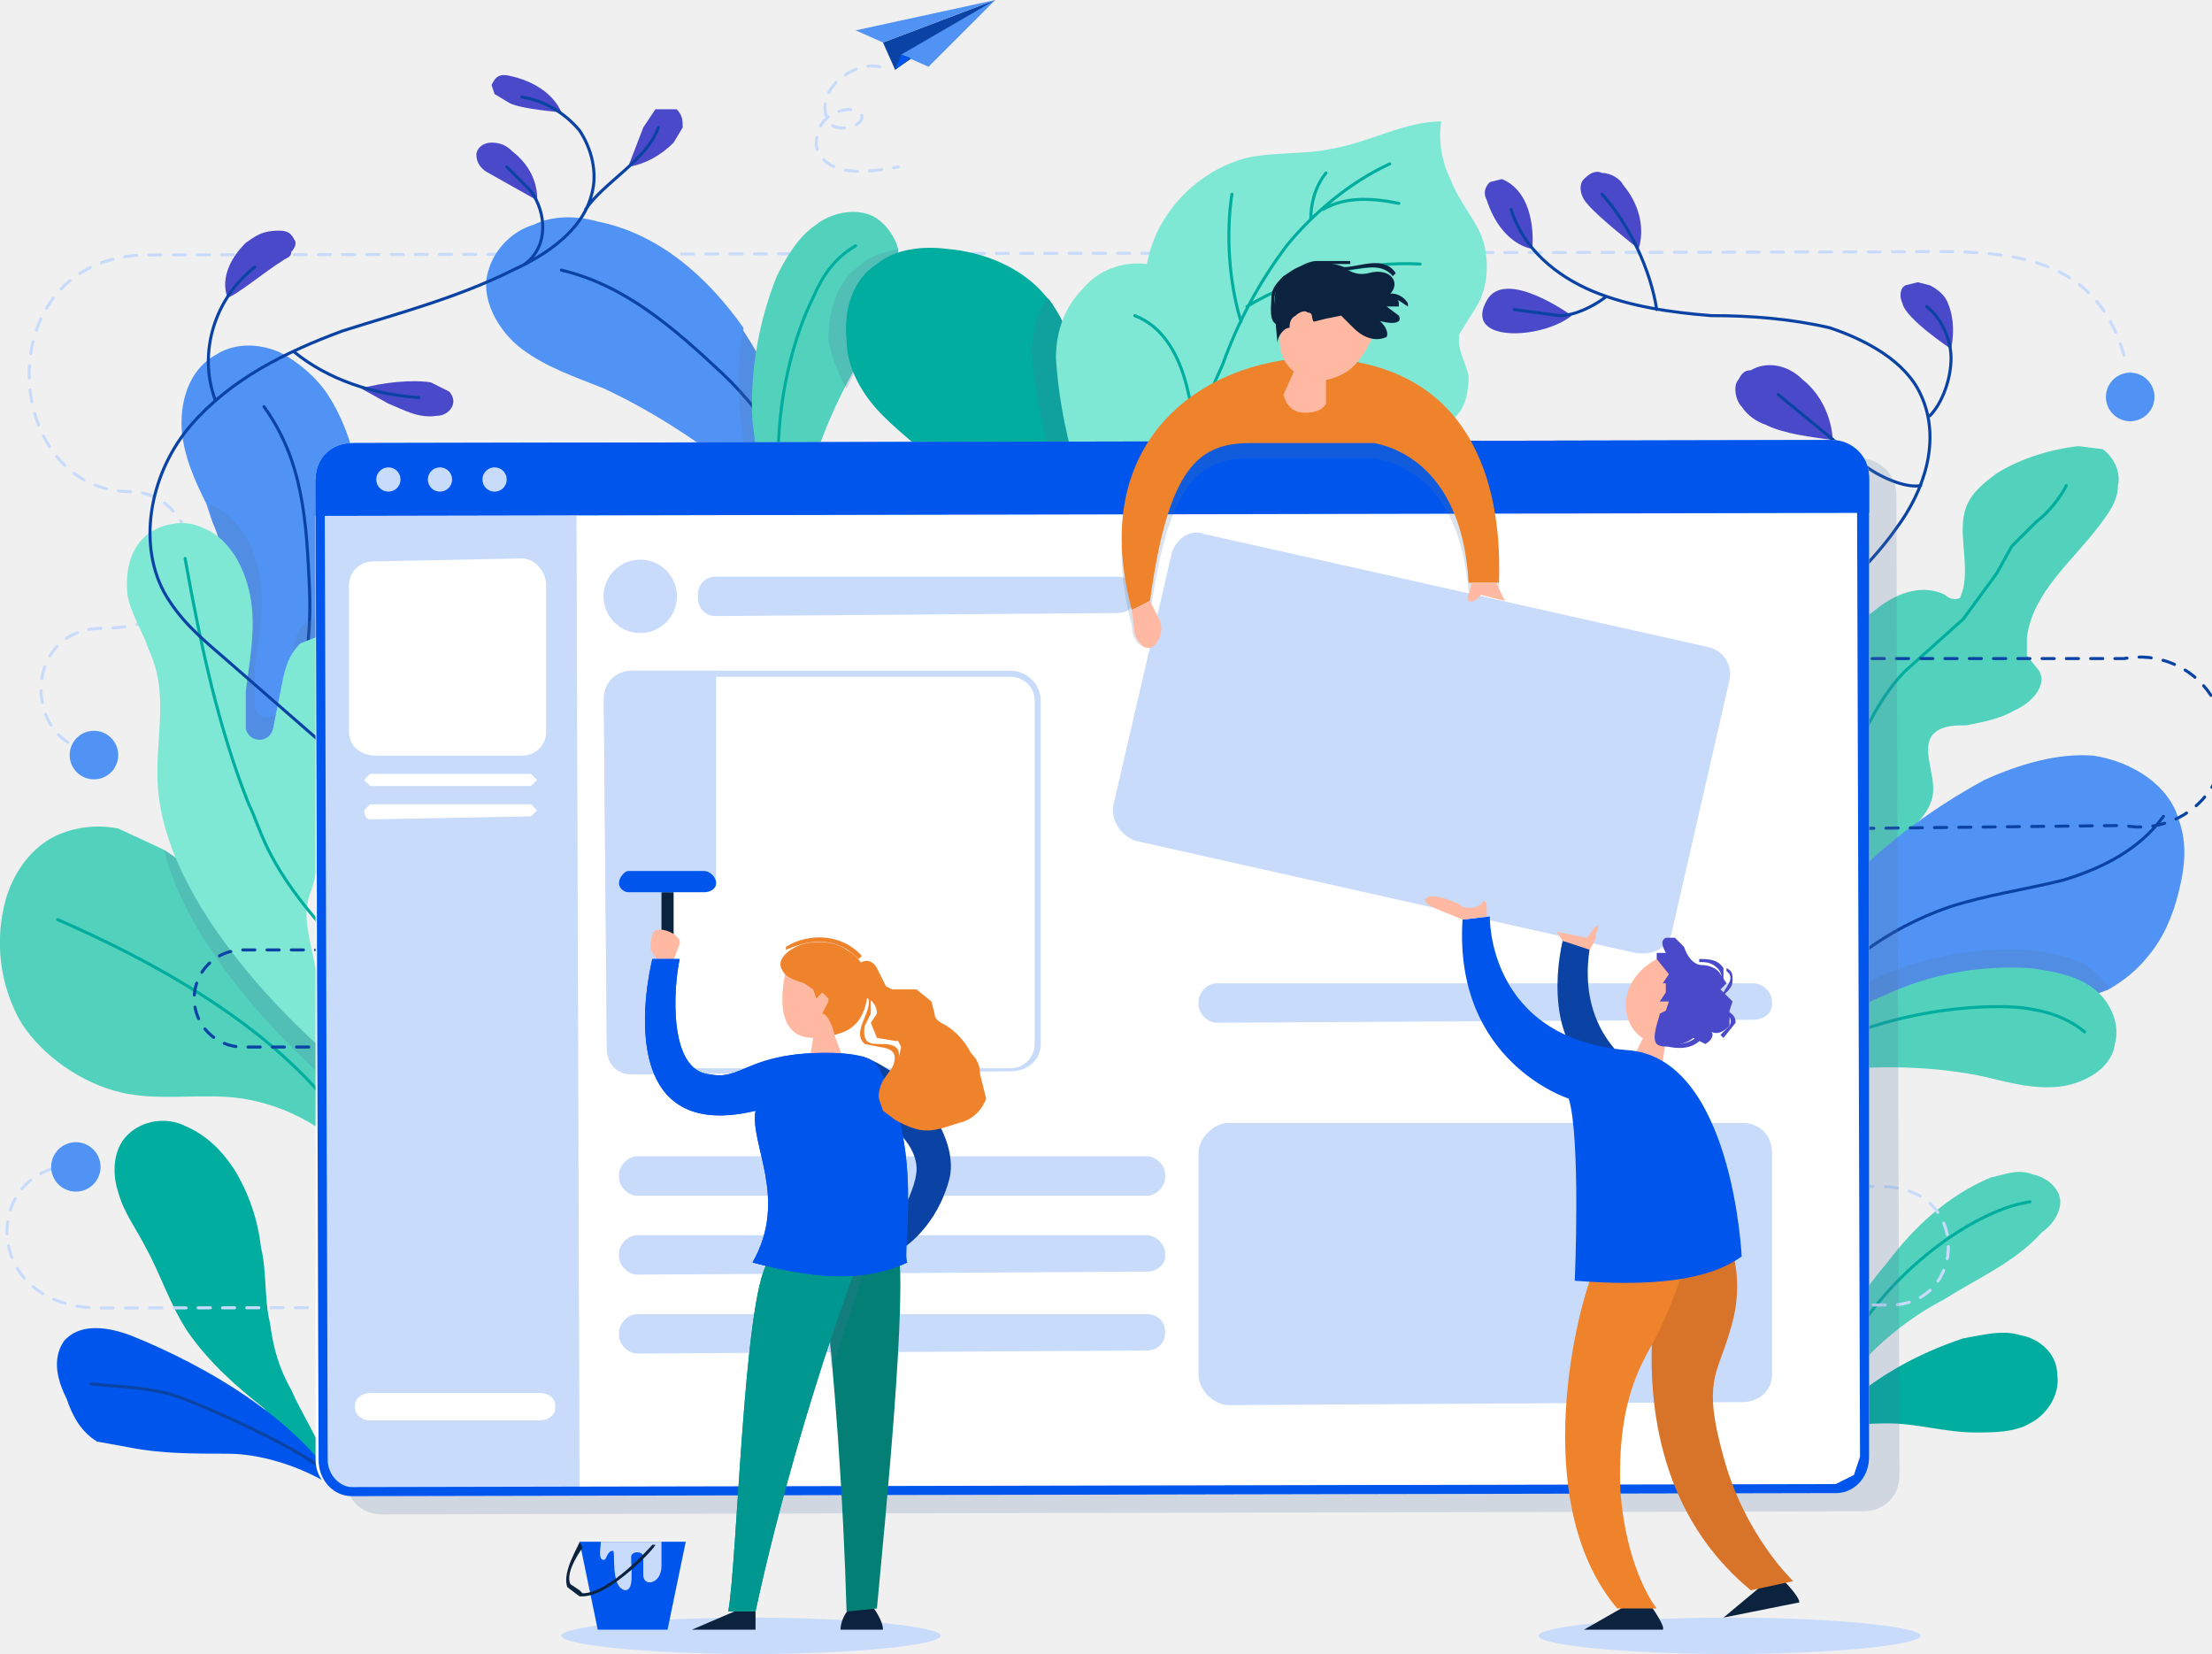
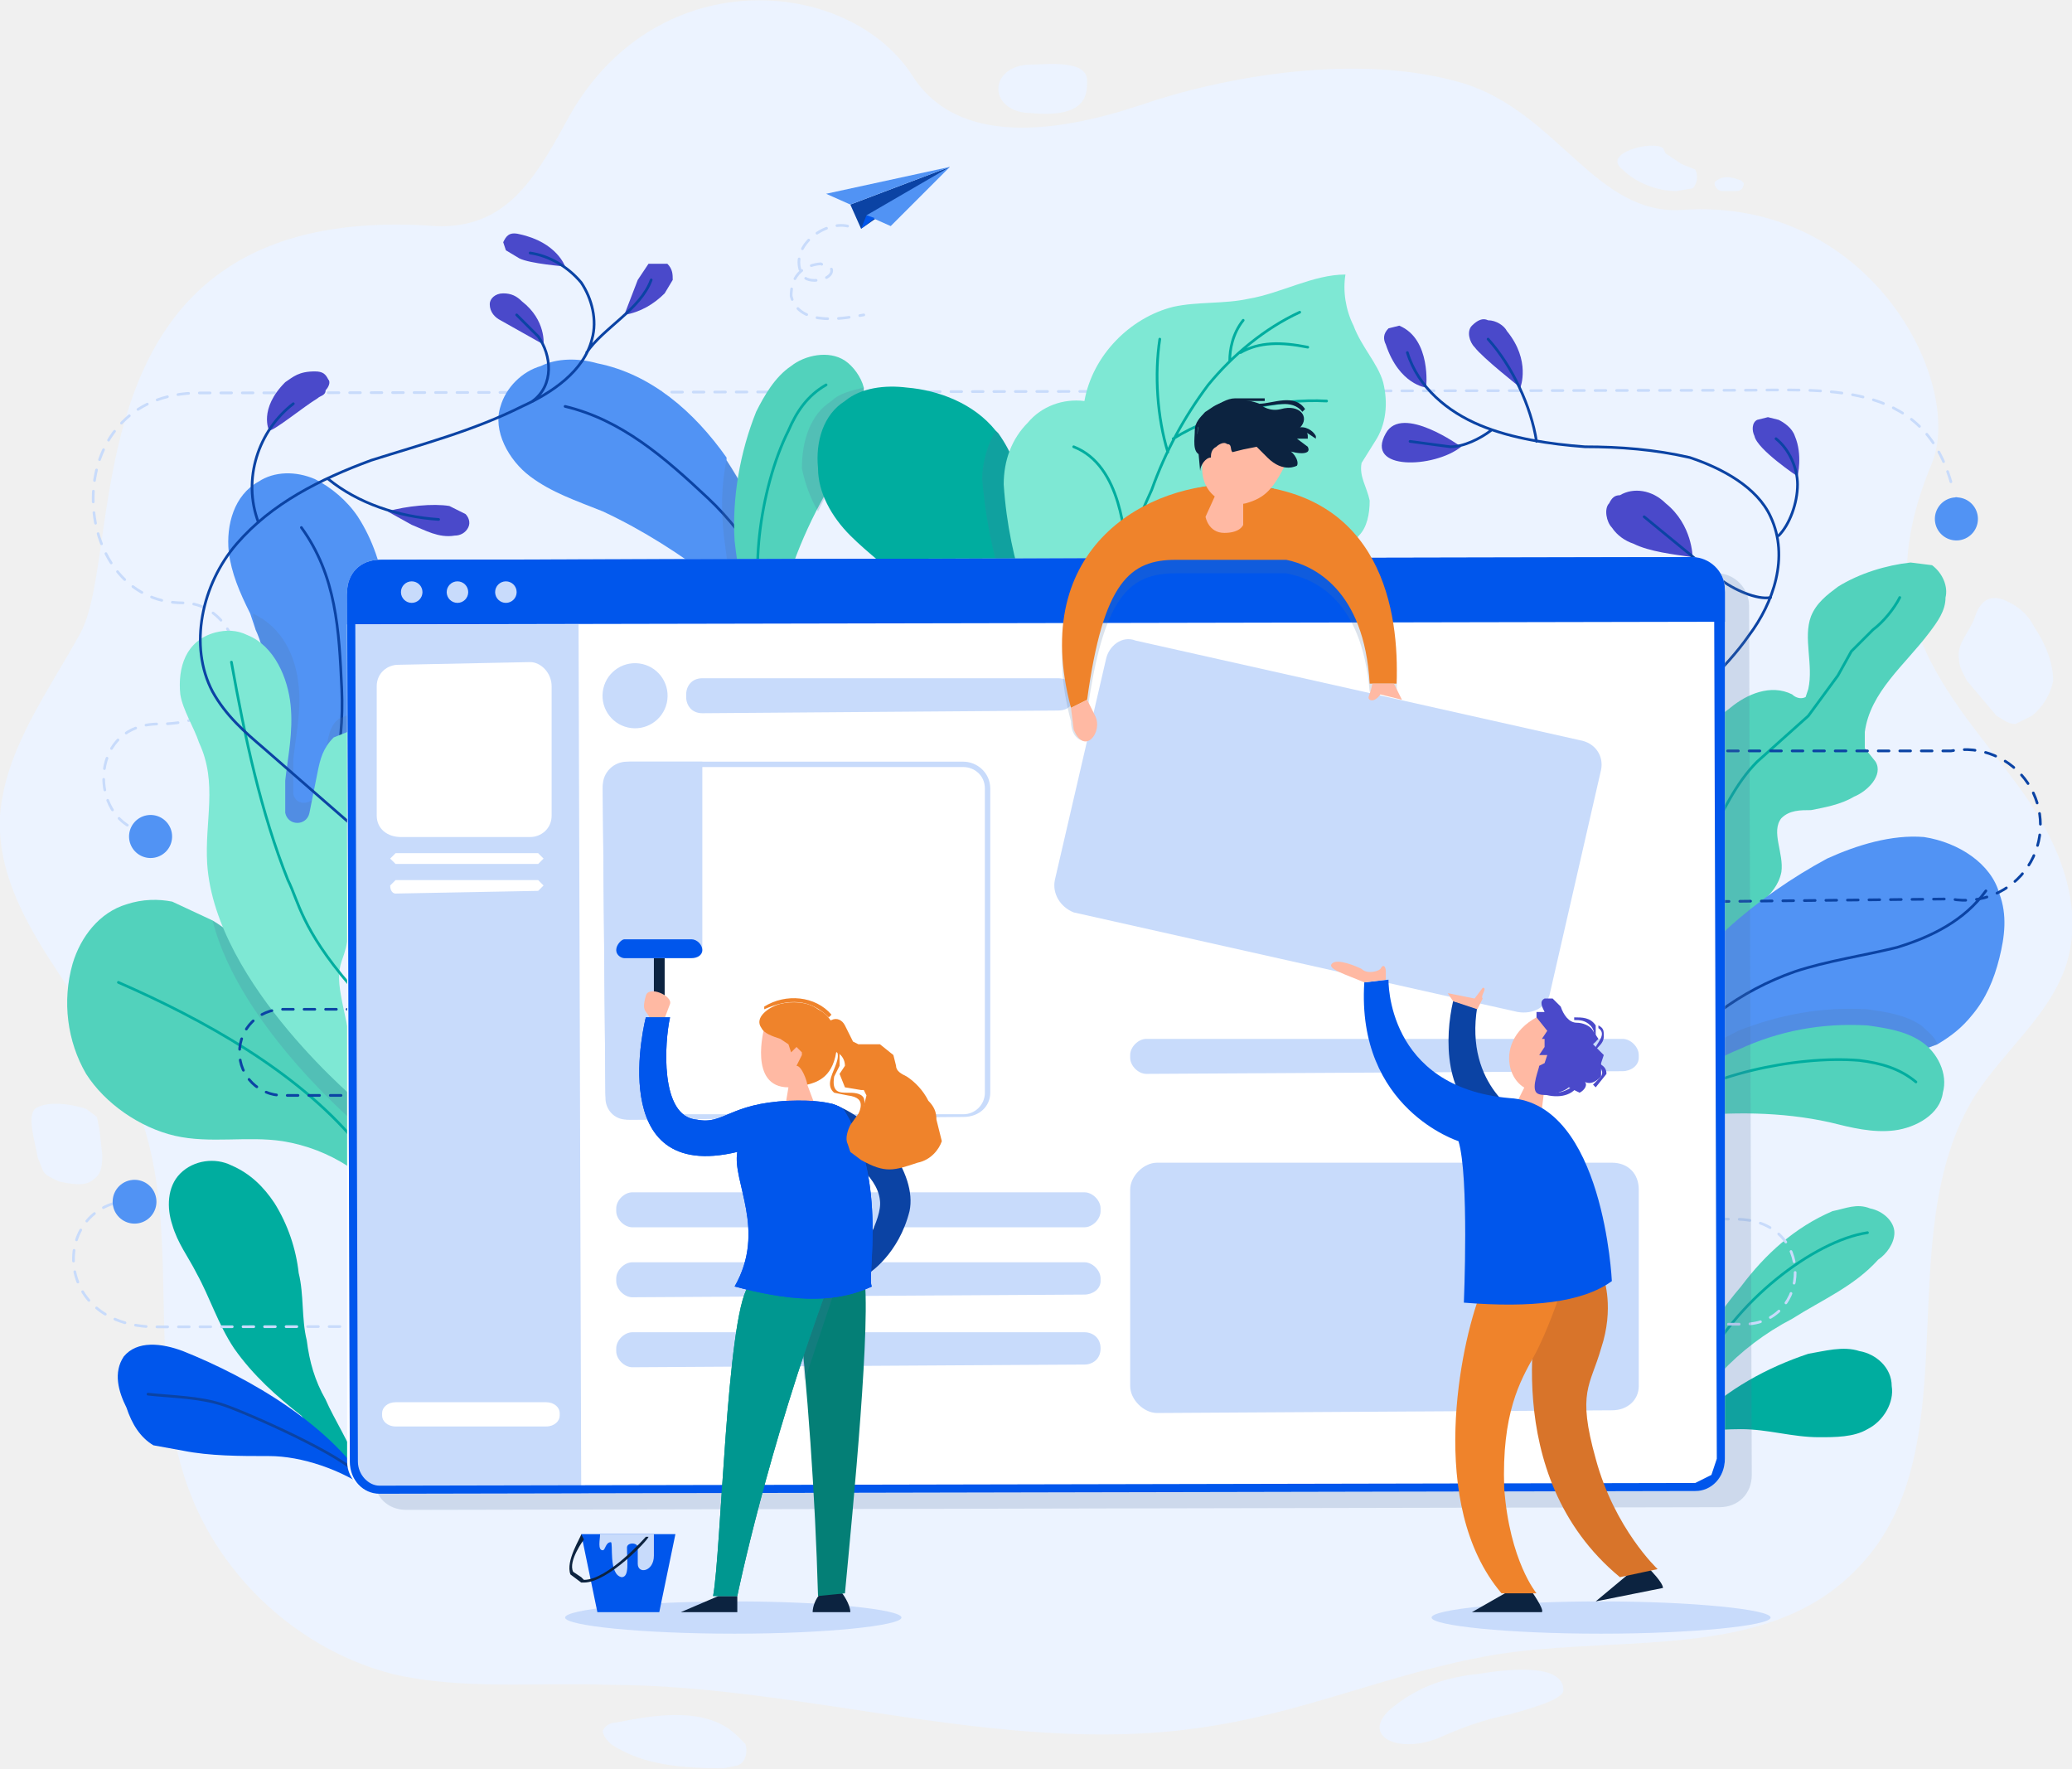
- <svg xmlns="http://www.w3.org/2000/svg" width="729" height="545" fill="none">
-   <path d="M248 545c34 0 62-3 62-6s-28-6-62-6c-35 0-63 3-63 6s28 6 63 6zM570 545c34 0 63-3 63-6s-29-6-63-6c-35 0-63 3-63 6s28 6 63 6z" fill="#C8DBFB" />
-   <path d="M702 126v-3" stroke="#C8DBFB" stroke-linecap="round" stroke-linejoin="round" />
-   <path d="M700 117c-11-38-47-34-79-34L49 84c-54 0-49 78-6 78 24 0 33 45-9 45-25 0-26 32-9 39" stroke="#C8DBFB" stroke-linecap="round" stroke-linejoin="round" stroke-dasharray="3.99 3.99" />
-   <path d="M28 247h4" stroke="#C8DBFB" stroke-linecap="round" stroke-linejoin="round" />
-   <path d="M38 245a8 8 0 11-15 3 8 8 0 0115-3zM710 130a8 8 0 11-15-3 8 8 0 0115 3zM117 189l-4 18-17 39c-3 6-15 21-22 24 1-17 1-37-1-54s4-29-3-44l-2-6c-4-8-7-15-8-23-1-10 2-21 11-26 6-4 14-4 21-1 6 3 12 8 16 14 11 17 13 39 9 59z" fill="#5193F4" />
-   <path d="M87 134c13 18 14 38 15 60s-4 45-15 64" stroke="#0B43A4" stroke-miterlimit="10" stroke-linecap="round" stroke-linejoin="round" />
-   <path d="M87 464c-9-7-18-15-25-25-6-9-9-19-14-28-3-6-7-11-9-18-2-6-2-14 3-19s13-6 19-3c7 3 12 8 16 14 5 8 8 17 9 26 2 8 1 17 3 25 1 8 3 15 7 22 3 7 10 18 12 25-5 2-18-15-21-19z" fill="#00AD9F" />
-   <path d="M56 383c8 4 11 14 13 23 2 10 2 21 6 31 9 17 21 37 30 43" stroke="#00AD9F" stroke-miterlimit="10" stroke-linecap="round" stroke-linejoin="round" />
-   <path d="M43 440c-8-3-17-4-22 2-4 6-2 13 1 19 2 6 5 11 10 14l11 2c10 2 21 2 32 2 12 0 27 5 38 13-14-24-45-42-70-52z" fill="#0056EC" />
-   <path d="M30 456c9 1 19 1 28 4s45 19 50 26" stroke="#0B43A4" stroke-miterlimit="10" stroke-linecap="round" stroke-linejoin="round" />
-   <path d="M123 390a63 63 0 00-43-28c-13-2-27 1-40-2s-26-12-33-23c-7-12-9-27-5-41 3-10 10-19 20-22 6-2 12-2 17-1l15 7c10 6 18 16 24 26a234 234 0 0038 44c7 8 4 31 7 40z" fill="#52D2BC" />
-   <path d="M19 303c32 14 66 33 88 59" stroke="#00AD9F" stroke-miterlimit="10" stroke-linecap="round" stroke-linejoin="round" />
-   <path opacity=".2" d="M110 358s-46-38-56-78c10 6 18 16 24 26s19 25 29 34l3 18zM113 207l-17 39c-3 6-15 21-22 24 1-17 1-37-1-54s4-29-3-44a460 460 0 00-1-6c11 5 16 16 17 27 1 9-1 18-2 27v13c1 5 8 4 9-1l3-15c1-4 1-9 5-12l5-2c3 0 5 2 7 4z" fill="#5275A0" />
-   <path d="M110 349c-7-39-11-45-8-54 5-13 2-25 6-38 4-12 7-25 4-38-1-4-3-8-8-9l-5 2c-4 4-5 8-6 13l-3 15c-1 5-8 5-9 0v-12c1-9 3-18 2-28s-6-22-16-26c-4-2-8-2-12-1-11 3-14 13-13 23 1 6 5 12 7 18 7 15 2 29 3 45 3 45 58 90 58 90z" fill="#7EE8D4" />
-   <path d="M61 184c5 28 11 56 21 81 4 8 5 18 23 39" stroke="#00AD9F" stroke-miterlimit="10" stroke-linecap="round" stroke-linejoin="round" />
-   <path d="M275 191l-16-19a171 171 0 00-18-18c-13-10-27-19-42-26-10-4-19-7-27-13s-14-17-11-26c2-7 8-13 15-15 6-3 14-3 21-1 20 4 36 18 48 35v1a187 187 0 0124 55c2 6 9 21 6 27z" fill="#5193F4" />
-   <path d="M185 89c21 5 37 19 53 34s27 35 33 56" stroke="#0B43A4" stroke-miterlimit="10" stroke-linecap="round" stroke-linejoin="round" />
-   <path opacity=".2" d="M259 172v7c-5-2-9-10-12-19l-3-23c-1-9-1-19 1-28 9 13 14 27 19 41a168 168 0 00-5 22z" fill="#5275A0" />
-   <path d="M296 94c-2 8-6 15-11 22a171 171 0 00-21 51v13c-11-2-15-32-16-41-1-16 2-33 8-48 3-6 7-13 13-17 5-4 14-6 20-2 3 2 6 6 7 10v12z" fill="#52D2BC" />
-   <path d="M260 171c-7-16-3-51 8-73 3-7 7-13 14-17" stroke="#00AD9F" stroke-miterlimit="10" stroke-linecap="round" stroke-linejoin="round" />
-   <path opacity=".2" d="M296 94c-2 8-6 15-11 22l-6 12c-3-5-5-11-6-16 0-10 3-20 11-25 3-3 8-4 12-5v12z" fill="#5275A0" />
-   <path d="M358 164l-3 9c-5 11-15 19-30 27l-1-21c0-18-20-29-33-42-7-7-12-16-12-25-1-10 2-20 10-25 6-5 15-6 23-5 12 1 25 6 33 16l1 1c5 7 8 15 9 23 4 14 5 28 3 42z" fill="#00AD9F" />
-   <path d="M294 97c14 7 28 16 36 29 12 19 9 43 1 63" stroke="#00AD9F" stroke-miterlimit="10" stroke-linecap="round" stroke-linejoin="round" />
-   <path d="M590 284c9-15 5-33 8-50 2-13 9-25 20-33 6-5 15-9 23-5 1 1 3 2 5 1l1-3c2-9-2-19 1-27 2-5 6-8 10-11 8-5 18-8 27-9l8 1c4 3 6 8 5 12 0 5-3 9-6 13-9 12-22 22-24 37v6l4 5c3 5-3 11-8 13-5 3-11 4-16 5-4 0-8 0-11 3-4 5 1 13 0 20-1 5-4 8-7 11-6 6-12 11-19 15l-16 11c-5 4-9 10-9 17" fill="#52D2BC" />
-   <path d="M602 270l8-20c5-10 10-21 18-29l19-17 11-15 5-9 8-8c4-3 8-8 10-12" stroke="#00AD9F" stroke-miterlimit="10" stroke-linecap="round" stroke-linejoin="round" />
-   <path d="M718 294c-2 8-5 15-10 21-4 5-8 8-13 11l-8 3c-10 5-21 7-32 7-16 1-32-2-48 2a47 47 0 00-27 22l2-14c4-14 8-28 16-41 5-8 12-15 19-22 11-10 24-19 37-26 11-5 24-9 36-8 13 2 25 10 28 21 3 8 2 16 0 24z" fill="#5193F4" />
-   <path d="M593 336c11-17 29-30 49-37 12-4 26-6 38-9 13-4 25-10 33-21" stroke="#0B43A4" stroke-miterlimit="10" stroke-linecap="round" stroke-linejoin="round" />
-   <path d="M600 464c1-18 10-34 22-48 9-12 20-22 34-28 5-1 9-3 14-1 5 1 9 5 9 9s-3 8-6 10c-9 10-21 15-32 22a99 99 0 00-45 48" fill="#52D2BC" />
-   <path d="M607 448c12-26 42-49 62-52" stroke="#00AD9F" stroke-miterlimit="10" stroke-linecap="round" stroke-linejoin="round" />
-   <path d="M593 478c0-3 10-10 12-12 12-12 27-20 42-25 6-1 13-3 19-1 6 1 12 6 12 13 1 6-3 13-9 16-5 3-12 3-18 3-10 0-19-3-29-3-9 0-23 1-29 9z" fill="#00AD9F" />
-   <path d="M603 469c20-10 49-17 71-15" stroke="#00AD9F" stroke-miterlimit="10" stroke-linecap="round" stroke-linejoin="round" />
-   <path opacity=".2" d="M358 164l-3 9c-7-14-13-33-15-57 0-6 2-13 5-18l1 1c5 7 8 15 9 23 4 14 5 28 3 42z" fill="#5275A0" />
-   <path d="M426 164c14-6 30-10 43-18 4-2 8-5 11-9 3-3 4-8 4-13-1-5-4-9-3-14l5-8c4-6 5-14 3-22-2-7-8-13-11-21-3-6-4-13-3-19-12 0-24 7-36 9-9 2-19 1-28 3-16 4-30 18-33 35-8-1-16 2-21 8-6 6-9 14-9 23 4 60 39 92 39 92s33-44 39-46z" fill="#7EE8D4" />
-   <path d="M393 163c-2-15 4-30 10-43 5-14 12-27 21-39 9-11 21-21 34-27M406 64c-2 13-1 29 3 42M411 101c16-10 39-15 57-14M374 104c18 7 19 34 20 42M399 129c14-10 34-13 49-9M437 57c-4 5-5 11-5 15M436 69c7-4 15-4 25-2" stroke="#00AD9F" stroke-miterlimit="10" stroke-linecap="round" stroke-linejoin="round" />
-   <path d="M75 98c2 0 13-9 18-12 1-1 3-1 3-3 1-1 2-3 1-4-1-2-2-3-5-3-6 0-8 2-11 4-10 10-6 18-6 18zM128 133c5 2 10 5 16 4 2 0 4-1 5-3s0-4-1-5l-6-3c-6-1-16 0-23 2l9 5zM161 57c-2-1-4-3-4-6 0-2 2-4 5-4s5 1 7 3c9 7 8 16 8 16l-16-9zM168 34l-5-3-1-3c1-2 2-4 6-3 14 3 17 12 17 12s-13-1-17-3zM207 55c6-1 11-4 15-8l3-5c0-2 0-4-2-6h-7l-4 6-5 13z" fill="#4A49CA" />
-   <path d="M112 250l-39-34c-7-6-14-12-19-21-9-17-4-40 9-55s31-24 50-31c19-6 38-11 56-20 11-5 23-13 26-25 2-7 0-15-4-21-5-6-12-10-19-11M217 42c-4 11-18 18-24 27" stroke="#0B43A4" stroke-miterlimit="10" stroke-linecap="round" stroke-linejoin="round" />
-   <path d="M167 55l8 8c5 7 6 18-2 24M97 116c11 9 26 14 41 15M71 132c-6-16 0-34 13-44" stroke="#0B43A4" stroke-miterlimit="10" stroke-linecap="round" stroke-linejoin="round" />
-   <path d="M490 66c-1-2-1-4 1-6l4-1c12 5 10 23 10 23s-10-1-15-16zM490 99c-8 14 18 13 28 5 0 0-22-16-28-5zM523 67c-2-2-3-6-1-8s4-3 6-2c3 0 6 2 7 4 9 11 5 21 5 21s-14-11-17-15zM627 100c-1-2-1-5 1-6l4-1 4 1c2 1 5 3 6 6 3 7 1 15 1 15s-15-10-16-15zM594 125c-5-5-12-6-17-3-2 0-3 1-4 3-2 2-1 7 1 9 2 3 5 5 8 6 6 3 15 4 22 5 0 0 0-12-10-20z" fill="#4A49CA" />
-   <path d="M498 69c4 13 15 22 27 27s26 7 39 8c13 0 26 1 39 4 12 4 25 11 30 22 7 15 1 32-8 44-9 13-22 23-30 36-5 6-8 13-7 20 1 10 9 17 16 23M528 64c9 10 16 25 18 38" stroke="#0B43A4" stroke-miterlimit="10" stroke-linecap="round" stroke-linejoin="round" />
-   <path d="M499 102l15 2c5 0 11-3 15-6M635 101c5 4 8 11 8 17 0 7-3 15-7 19M586 130l28 23c5 4 14 8 19 7" stroke="#0B43A4" stroke-miterlimit="10" stroke-linecap="round" stroke-linejoin="round" />
-   <path opacity=".2" d="M695 326l-8 3c-10 5-21 7-32 7-16 1-32-2-48 2-7 2-13 6-18 11l-2 1c-1-11 26-25 34-29 15-6 31-9 48-8 7 1 14 2 20 6 2 2 5 4 6 7z" fill="#5275A0" />
-   <path d="M669 319c7 1 14 2 20 6s10 12 8 19c-1 8-10 13-18 14s-16-1-24-3c-18-4-37-4-55-2-5 0-9 1-13 3-1-10 26-25 34-28 15-7 31-10 48-9z" fill="#52D2BC" />
-   <path d="M594 350c13-12 48-20 72-18 8 1 15 3 21 8" stroke="#00AD9F" stroke-miterlimit="10" stroke-linecap="round" stroke-linejoin="round" />
-   <path d="M569 217h131a28 28 0 110 55l-90 1M172 313H80a16 16 0 100 32h27" stroke="#0B43A4" stroke-miterlimit="10" stroke-linecap="round" stroke-linejoin="round" stroke-dasharray="4 4" />
-   <path d="M25 384c-31 0-32 47 8 47l590-1c25 0 27-39-3-39-61 0-63-29-30-29" stroke="#C8DBFB" stroke-miterlimit="10" stroke-linecap="round" stroke-linejoin="round" stroke-dasharray="4 4" />
-   <path d="M33 383a8 8 0 11-16 3 8 8 0 0116-3z" fill="#5193F4" />
-   <path d="M606 363a8 8 0 11-16 2 8 8 0 0116-2z" fill="#0B43A4" />
-   <path opacity=".2" d="M614 498l-488 1c-7 0-12-5-12-12l-1-323c0-6 6-12 12-12l488-1c7 0 12 6 12 12l1 323c0 7-5 12-12 12z" fill="#5275A0" />
-   <path d="M604 492l-488 1c-6 0-12-5-12-12V158c0-7 5-12 12-12l488-1c6 0 12 5 12 12v323c0 7-5 12-12 12z" fill="#fff" />
-   <path d="M603 145l-486 1c-7 0-13 6-13 13v11l512-1v-11c0-7-6-13-13-13z" fill="#0056EC" />
-   <path d="M117 493h74l-1-323h-86l1 310c0 7 5 13 12 13z" fill="#C8DBFB" />
-   <path d="M604 148c5 0 8 4 8 9l1 323-2 6-6 3-489 1c-4 0-8-4-8-9l-1-323c0-2 1-5 3-6 1-2 3-3 6-3l488-1zm0-3l-488 1c-7 0-12 5-12 12l1 323c0 7 5 12 11 12l489-1c6 0 11-5 11-12V157c0-7-6-12-12-12z" fill="#0056EC" />
-   <path d="M178 468h-56c-3 0-5-2-5-4v-1c0-2 2-4 5-4h56c3 0 5 2 5 4v1c0 2-2 4-5 4zM172 249h-48c-5 0-9-3-9-8v-48c0-5 4-8 8-8l49-1c4 0 8 4 8 9v48c0 5-4 8-8 8z" fill="#fff" />
-   <path d="M378 394H210c-3 0-6-3-6-6v-1c0-3 3-6 6-6h168c3 0 6 3 6 6v1c0 3-3 6-6 6zM368 202l-132 1c-4 0-6-3-6-6v-1c0-3 2-6 6-6h132c4 0 6 2 6 6s-2 6-6 6zM578 336l-177 1c-3 0-6-3-6-6v-1c0-3 3-6 6-6h177c3 0 6 3 6 6v1c0 3-3 5-6 5zM378 419l-168 1c-3 0-6-3-6-6v-1c0-3 3-6 6-6h168c3 0 6 3 6 6v1c0 3-3 5-6 5zM378 445l-168 1c-3 0-6-3-6-6v-1c0-3 3-6 6-6h168c3 0 6 2 6 6s-3 6-6 6zM574 462l-169 1c-5 0-10-5-10-10v-73c0-5 5-10 10-10h169c6 0 10 4 10 10v73c0 5-4 9-10 9zM132 158a4 4 0 11-8 0 4 4 0 018 0zM145 162a4 4 0 100-8 4 4 0 000 8zM167 158a4 4 0 11-8 0 4 4 0 018 0zM223 198a12 12 0 10-24-3 12 12 0 0024 3z" fill="#C8DBFB" />
-   <path d="M175 259h-53l-2-2 2-2h53l2 2-2 2zM175 269l-53 1c-1 0-2-1-2-3l2-2h53l2 2-2 2z" fill="#fff" />
-   <path d="M236 291h-15v63h-13c-5 0-8-4-8-8l-1-116c0-5 4-9 9-9h28v70z" fill="#C8DBFB" />
-   <path d="M333 221v2c4 0 8 3 8 8v113a8 8 0 01-8 8H209c-4 0-8-3-8-8V231a8 8 0 018-8h124v-2zm0 0H209c-5 0-10 5-10 10l1 113c0 5 4 10 9 10l124-1c6 0 10-4 10-9V231c0-6-5-10-10-10zM539 314l-165-37c-5-2-8-7-7-12l19-82c1-5 6-9 11-7l165 37c6 1 9 6 8 11l-19 83c-1 5-6 8-12 7z" fill="#C8DBFB" />
-   <path d="M220 537h-23l-6-29h35l-6 29z" fill="#0056EC" />
-   <path d="M198 508c0 2-1 6 1 6 1 0 1-3 3-3 1 0-1 12 4 13 3 0 2-6 2-11 0-2 4-2 4 0v6c0 4 6 3 6-3v-8h-20z" fill="#C8DBFB" />
-   <path d="M192 526h-1l-4-3c-2-5 4-14 4-15l1 2s-6 8-4 12l3 2 1 1c9 0 23-16 23-16h1c0 1-15 17-24 17z" fill="#0C2340" />
-   <path opacity=".2" d="M435 124c-33-2-78 23-62 82 0 5 3 8 6 7 3 0 0-10 0-10 6-44 16-52 33-52h41c10 2 28 9 31 44l10 2c1-25-5-71-59-73z" fill="#5275A0" />
-   <path d="M435 118c-33-1-78 23-62 83l6-3c6-44 16-52 33-52h41c10 2 29 11 31 46h10c1-26-5-72-59-74z" fill="#EF832B" />
-   <path d="M428 119l-5 11s1 6 7 6 7-3 7-3v-12l-9-2z" fill="#FFB9A3" />
-   <path d="M453 110c-5 10-8 13-15 15-9 2-20-5-15-20 4-13 10-11 16-11 6 1 20 6 14 16z" fill="#FFB9A3" />
-   <path d="M431 103c-1-1-3 0-4 1-2 1-2 3-2 4-2 0-4 3-4 5l-1-11c0-4 0-8 3-11l3-2c5-3 12-3 17-1 1 1 4 3 8 2 7-2 11 3 7 7 1 1 3 1 3 3v1h-4l4 3c2 4-7 2-8 1 2 0 5 4 4 6 0 0-5 3-11-3l-4-4-5 1-4 1c-1-1 0-3-2-3z" fill="#0C2340" />
-   <path d="M485 192c-1 5-2 5-1 6 2 1 4-2 4-2l8 2-3-6h-8zM379 198l3 6c3 6-4 15-8 5l-1-8 6-3z" fill="#FFB9A3" />
-   <path d="M443 89c5 0 12-3 16 2l1-1c-4-6-12-2-17-2v1zM445 86h-11c-3 0-6 2-9 4l1 1c4-2 7-4 11-4h8v-1zM423 91c-2 2-4 4-4 7s-1 8 2 9v-1l-1-7c0-3 1-5 4-7l-1-1zM464 100c-1-2-4-4-7-3v1l4 1 3 2v-1z" fill="#0C2340" />
-   <path d="M284 348c17 6 32 26 29 40-4 16-15 23-15 23l-4-6s9-14 8-21c-1-10-14-17-14-17l-4-19z" fill="#0B43A4" />
-   <path d="M242 531l-14 6h21v-6h-7zM288 530s3 4 3 7h-14c0-2 1-5 3-7h8z" fill="#0C2340" />
-   <path d="M289 530l-10 1a1394 1394 0 00-8-114l5-1 20-5c3 16-4 87-7 119z" fill="#047F76" />
-   <path d="M253 416c-8 12-10 99-13 115h9s11-54 34-116l-30 1z" fill="#009790" />
-   <path opacity=".2" d="M286 415l-12 36-3-34 5-1 10-1z" fill="#5275A0" />
-   <path d="M253 416c-8 12-10 99-13 115h9s11-54 34-116l-30 1z" fill="#009790" />
-   <path d="M259 320s-6 22 9 22l-1 6 11 1-3-8 3-17c0-4-13-13-19-4z" fill="#FFB9A3" />
-   <path d="M222 294h-4v19h4v-19z" fill="#0C2340" />
-   <path d="M232 294h-25c-1 0-3-1-3-3s2-4 3-4h25c2 0 4 2 4 4s-2 3-4 3z" fill="#0056EC" />
-   <path d="M217 318c-1-5-4-3-2-10 1-4 10 0 9 3l-3 8-4-1z" fill="#FFB9A3" />
-   <path d="M268 347c-22 1-24 9-34 7-14-1-12-29-10-38h-9s-16 62 34 50c-2 11 11 29-1 50 19 5 36 7 51 0-2-3 6-39-10-65-3-5-20-4-21-4z" fill="#0056EC" />
-   <path d="M268 347c-22 1-24 9-34 7-14-1-12-29-10-38h-9s-16 62 34 50c-2 11 11 29-1 50 19 5 36 7 51 0-2-3 6-39-10-65-3-5-20-4-21-4z" fill="#0056EC" />
-   <path d="M265 324l3 2 1 3 2-2 2 2v1l-2 4c2 0 4 6 4 7 4-1 10-3 11-14 0-5-1-11-7-14-4-3-10-3-14-2s-10 5-7 9c1 2 4 3 7 4z" fill="#EF832B" />
-   <path d="M284 317c2-1 4 0 5 2l2 4 1 2 2 1h8l5 4 1 4c0 2 2 3 4 4 3 2 6 5 8 9 2 2 3 4 3 7l2 8c-1 3-4 7-9 8-9 3-12 4-21-1l-4-3-1-3c-1-2 0-5 1-7l5-7 1-4-1-2h-1l-6-1-2-5 2-3c0-2-1-4-3-5l-5-1-2-1-1-3c0-3 2-6 6-7z" fill="#EF832B" />
-   <path d="M282 326c11 3-3 13 3 18l5 1c8 1 4 6 3 10h1c1-2 3-6 2-9-1-2-4-2-6-2-3 0-6 0-5-6l2-4v-4c0-2-2-4-5-4zM259 313c9-4 17-4 24 3l1-1c-6-7-17-8-25-3v1z" fill="#EF832B" />
-   <path d="M543 339l-4 8 9 3 1-8-6-3z" fill="#FFB9A3" />
-   <path d="M548 315c-20 9-12 31 0 28 7-1 10-20 10-20l-10-8z" fill="#FFB9A3" />
-   <path d="M555 312l-3-3h-3c-2 1-1 3 0 5h-3v2l4 5-2 3h1v3l-2 3h3l-1 3-2 1c0 1-3 8-1 10s10 0 12-2l4 2c2-1 3-3 2-4 2 1 4 0 6-2v-5l1-3-4-4 2-2-2-3c-1-2-4-3-6-3-3 0-5-3-6-6z" fill="#4A49CA" />
-   <path d="M536 529l-14 8h26c1-1-4-8-4-8h-8zM580 523l-12 10 25-5c0-2-5-7-5-7l-8 2z" fill="#0C2340" />
-   <path d="M547 419c0 3-16 67 30 105l14-3s-16-15-23-41c-7-25-2-27 2-41 5-15 1-26 1-26l-24 6z" fill="#D8742A" />
-   <path d="M525 419c-7 18-20 78 8 111h13s-10-12-12-39c-1-28 6-40 11-49s10-24 10-24l-30 1z" fill="#EF832B" />
-   <path d="M515 310c-3 13-4 37 14 46l12-3s-22-11-17-41l-9-2z" fill="#0B43A4" />
-   <path d="M482 303l9-1s-1 40 45 44c35 2 38 68 38 68-11 8-30 10-55 8 0 0 2-47-2-60 0 0-38-12-35-59z" fill="#0056EC" />
-   <path d="M470 296c-2 2 5 4 12 7l8-1v-3c0-2-1-3-2-1-1 1-5 2-7 0-2-1-9-4-11-2zM515 310l-2-3 10 2 3-4c2 0-1 3 0 4l-2 4-9-3z" fill="#FFB9A3" />
-   <path d="M560 317c2 0 4 0 6 2 1 1 2 3 1 5-1 1 0 2 1 1v-6c-2-3-5-3-8-3v1zM569 334c1 1 2 2 1 4l-3 3 1 1 4-5c0-2-1-3-3-4v1zM547 344c5 2 11 2 14-2l-1-1c-3 3-8 4-12 2l-1 1zM569 320c3 2 0 5-1 7v1c2-2 3-3 3-5s0-3-2-4v1z" fill="#4A49CA" />
-   <path d="M295 23l-4-9 37-14-33 23z" fill="#0B43A4" />
-   <path d="M297 18l31-18-22 22-9-4zM282 10l46-10-37 14-9-4z" fill="#5193F4" />
-   <path d="M297 18l-2 5 5-4-3-1z" fill="#0056EC" />
-   <path d="M290 22c-9-2-22 8-17 18 2 4 12 2 11-2l-4-2c-11 1-11 10-11 12 3 12 21 8 27 7" stroke="#C8DBFB" stroke-miterlimit="10" stroke-linecap="round" stroke-linejoin="round" stroke-dasharray="4 4" />
+ <svg xmlns="http://www.w3.org/2000/svg" width="770" height="657" fill="none">
+   <g clip-path="url(#clip0)">
+     <path d="M162 84c25 1 36-16 48-38 32-61 105-55 129-18 17 27 55 21 85 11 29-10 80-20 120-8 35 11 49 49 81 47 70-5 105 64 93 94-8 19-13 41-6 61 8 23 24 40 38 59s25 43 18 66c-6 19-23 32-34 49-33 53 0 133-45 177-32 32-83 24-128 30-37 5-72 21-109 27-75 13-151-15-226-15-27-1-54 2-80-4-35-9-64-36-76-69-17-46-1-99-20-144-15-37-52-67-50-106 2-25 18-46 30-68 17-32-6-161 132-151zm221-60c-7 0-12 4-12 9s5 9 12 9c21 2 21-7 21-12 0-8-15-6-21-6zm220 39c5 5 13 8 20 8l6-1c2-2 2-5 1-7l-5-2-6-4-1-2c-4-3-23 2-15 8zm37 8h5c2 0 3-1 3-3l-1-1c-3-1-6-2-9 0-2 1 0 4 2 4zm88 174c0 3 2 6 3 8l11 13c2 1 4 3 7 3l6-3c4-3 7-8 8-13 0-7-3-14-7-20-2-4-5-7-9-9-7-4-11-1-13 5s-7 10-6 16zM13 412c-3 3 0 12 1 18l2 5c1 2 4 3 6 4 5 1 10 2 13-1 3-2 3-6 3-9l-1-9-1-5-4-3c-6-2-15-3-19 0zm216 228c-2 0-4 1-5 3 0 2 2 4 3 5 12 8 27 9 42 9l5-1c3-1 4-5 3-8l-3-3c-11-11-30-8-45-5zm289-6c-13 10 0 18 16 12 9-4 17-7 27-9 3-1 20-5 20-9 0-10-20-8-32-6-10 1-21 4-31 12z" fill="#ECF3FF" />
+     <path d="M273 607c34 0 62-3 62-6s-28-6-62-6c-35 0-63 3-63 6s28 6 63 6zM595 607c34 0 63-3 63-6s-29-6-63-6c-35 0-63 3-63 6s28 6 63 6z" fill="#C8DBFB" />
+     <path d="M727 188v-3" stroke="#C8DBFB" stroke-linecap="round" stroke-linejoin="round" />
+     <path d="M725 179c-11-38-47-34-79-34l-572 1c-54 0-49 78-6 78 24 0 33 45-9 45-25 0-26 32-9 39" stroke="#C8DBFB" stroke-linecap="round" stroke-linejoin="round" stroke-dasharray="3.99 3.99" />
+     <path d="M53 309h4" stroke="#C8DBFB" stroke-linecap="round" stroke-linejoin="round" />
+     <path d="M63 307a8 8 0 11-15 3 8 8 0 0115-3zM735 192a8 8 0 11-15-3 8 8 0 0115 3zM142 251l-4 18-17 39c-3 6-15 21-22 24 1-17 1-37-1-54s4-29-3-44l-2-6c-4-8-7-15-8-23-1-10 2-21 11-26 6-4 14-4 21-1 6 3 12 8 16 14 11 17 13 39 9 59z" fill="#5193F4" />
+     <path d="M112 196c13 18 14 38 15 60s-4 45-15 64" stroke="#0B43A4" stroke-miterlimit="10" stroke-linecap="round" stroke-linejoin="round" />
+     <path d="M112 526c-9-7-18-15-25-25-6-9-9-19-14-28-3-6-7-11-9-18-2-6-2-14 3-19s13-6 19-3c7 3 12 8 16 14 5 8 8 17 9 26 2 8 1 17 3 25 1 8 3 15 7 22 3 7 10 18 12 25-5 2-18-15-21-19z" fill="#00AD9F" />
+     <path d="M81 445c8 4 11 14 13 23 2 10 2 21 6 31 9 17 21 37 30 43" stroke="#00AD9F" stroke-miterlimit="10" stroke-linecap="round" stroke-linejoin="round" />
+     <path d="M68 502c-8-3-17-4-22 2-4 6-2 13 1 19 2 6 5 11 10 14l11 2c10 2 21 2 32 2 12 0 27 5 38 13-14-24-45-42-70-52z" fill="#0056EC" />
+     <path d="M55 518c9 1 19 1 28 4s45 19 50 26" stroke="#0B43A4" stroke-miterlimit="10" stroke-linecap="round" stroke-linejoin="round" />
+     <path d="M148 452a63 63 0 00-43-28c-13-2-27 1-40-2s-26-12-33-23c-7-12-9-27-5-41 3-10 10-19 20-22 6-2 12-2 17-1l15 7c10 6 18 16 24 26a234 234 0 0038 44c7 8 4 31 7 40z" fill="#52D2BC" />
+     <path d="M44 365c32 14 66 33 88 59" stroke="#00AD9F" stroke-miterlimit="10" stroke-linecap="round" stroke-linejoin="round" />
+     <path opacity=".2" d="M135 420s-46-38-56-78c10 6 18 16 24 26s19 25 29 34l3 18zM138 269l-17 39c-3 6-15 21-22 24 1-17 1-37-1-54s4-29-3-44a460 460 0 00-1-6c11 5 16 16 17 27 1 9-1 18-2 27v13c1 5 8 4 9-1l3-15c1-4 1-9 5-12l5-2c3 0 5 2 7 4z" fill="#5275A0" />
+     <path d="M135 411c-7-39-11-45-8-54 5-13 2-25 6-38 4-12 7-25 4-38-1-4-3-8-8-9l-5 2c-4 4-5 8-6 13l-3 15c-1 5-8 5-9 0v-12c1-9 3-18 2-28s-6-22-16-26c-4-2-8-2-12-1-11 3-14 13-13 23 1 6 5 12 7 18 7 15 2 29 3 45 3 45 58 90 58 90z" fill="#7EE8D4" />
+     <path d="M86 246c5 28 11 56 21 81 4 8 5 18 23 39" stroke="#00AD9F" stroke-miterlimit="10" stroke-linecap="round" stroke-linejoin="round" />
+     <path d="M300 253l-16-19a171 171 0 00-18-18c-13-10-27-19-42-26-10-4-19-7-27-13s-14-17-11-26c2-7 8-13 15-15 6-3 14-3 21-1 20 4 36 18 48 35v1a187 187 0 0124 55c2 6 9 21 6 27z" fill="#5193F4" />
+     <path d="M210 151c21 5 37 19 53 34s27 35 33 56" stroke="#0B43A4" stroke-miterlimit="10" stroke-linecap="round" stroke-linejoin="round" />
+     <path opacity=".2" d="M284 234v7c-5-2-9-10-12-19l-3-23c-1-9-1-19 1-28 9 13 14 27 19 41a168 168 0 00-5 22z" fill="#5275A0" />
+     <path d="M321 156c-2 8-6 15-11 22a171 171 0 00-21 51v13c-11-2-15-32-16-41-1-16 2-33 8-48 3-6 7-13 13-17 5-4 14-6 20-2 3 2 6 6 7 10v12z" fill="#52D2BC" />
+     <path d="M285 233c-7-16-3-51 8-73 3-7 7-13 14-17" stroke="#00AD9F" stroke-miterlimit="10" stroke-linecap="round" stroke-linejoin="round" />
+     <path opacity=".2" d="M321 156c-2 8-6 15-11 22l-6 12c-3-5-5-11-6-16 0-10 3-20 11-25 3-3 8-4 12-5v12z" fill="#5275A0" />
+     <path d="M383 226l-3 9c-5 11-15 19-30 27l-1-21c0-18-20-29-33-42-7-7-12-16-12-25-1-10 2-20 10-25 6-5 15-6 23-5 12 1 25 6 33 16l1 1c5 7 8 15 9 23 4 14 5 28 3 42z" fill="#00AD9F" />
+     <path d="M319 159c14 7 28 16 36 29 12 19 9 43 1 63" stroke="#00AD9F" stroke-miterlimit="10" stroke-linecap="round" stroke-linejoin="round" />
+     <path d="M615 346c9-15 5-33 8-50 2-13 9-25 20-33 6-5 15-9 23-5 1 1 3 2 5 1l1-3c2-9-2-19 1-27 2-5 6-8 10-11 8-5 18-8 27-9l8 1c4 3 6 8 5 12 0 5-3 9-6 13-9 12-22 22-24 37v6l4 5c3 5-3 11-8 13-5 3-11 4-16 5-4 0-8 0-11 3-4 5 1 13 0 20-1 5-4 8-7 11-6 6-12 11-19 15l-16 11c-5 4-9 10-9 17" fill="#52D2BC" />
+     <path d="M627 332l8-20c5-10 10-21 18-29l19-17 11-15 5-9 8-8c4-3 8-8 10-12" stroke="#00AD9F" stroke-miterlimit="10" stroke-linecap="round" stroke-linejoin="round" />
+     <path d="M743 356c-2 8-5 15-10 21-4 5-8 8-13 11l-8 3c-10 5-21 7-32 7-16 1-32-2-48 2a47 47 0 00-27 22l2-14c4-14 8-28 16-41 5-8 12-15 19-22 11-10 24-19 37-26 11-5 24-9 36-8 13 2 25 10 28 21 3 8 2 16 0 24z" fill="#5193F4" />
+     <path d="M618 398c11-17 29-30 49-37 12-4 26-6 38-9 13-4 25-10 33-21" stroke="#0B43A4" stroke-miterlimit="10" stroke-linecap="round" stroke-linejoin="round" />
+     <path d="M625 526c1-18 10-34 22-48 9-12 20-22 34-28 5-1 9-3 14-1 5 1 9 5 9 9s-3 8-6 10c-9 10-21 15-32 22a99 99 0 00-45 48" fill="#52D2BC" />
+     <path d="M632 510c12-26 42-49 62-52" stroke="#00AD9F" stroke-miterlimit="10" stroke-linecap="round" stroke-linejoin="round" />
+     <path d="M618 540c0-3 10-10 12-12 12-12 27-20 42-25 6-1 13-3 19-1 6 1 12 6 12 13 1 6-3 13-9 16-5 3-12 3-18 3-10 0-19-3-29-3-9 0-23 1-29 9z" fill="#00AD9F" />
+     <path d="M628 531c20-10 49-17 71-15" stroke="#00AD9F" stroke-miterlimit="10" stroke-linecap="round" stroke-linejoin="round" />
+     <path opacity=".2" d="M383 226l-3 9c-7-14-13-33-15-57 0-6 2-13 5-18l1 1c5 7 8 15 9 23 4 14 5 28 3 42z" fill="#5275A0" />
+     <path d="M451 226c14-6 30-10 43-18 4-2 8-5 11-9 3-3 4-8 4-13-1-5-4-9-3-14l5-8c4-6 5-14 3-22-2-7-8-13-11-21-3-6-4-13-3-19-12 0-24 7-36 9-9 2-19 1-28 3-16 4-30 18-33 35-8-1-16 2-21 8-6 6-9 14-9 23 4 60 39 92 39 92s33-44 39-46z" fill="#7EE8D4" />
+     <path d="M418 225c-2-15 4-30 10-43 5-14 12-27 21-39 9-11 21-21 34-27M431 126c-2 13-1 29 3 42M436 163c16-10 39-15 57-14M399 166c18 7 19 34 20 42M424 191c14-10 34-13 49-9M462 119c-4 5-5 11-5 15M461 131c7-4 15-4 25-2" stroke="#00AD9F" stroke-miterlimit="10" stroke-linecap="round" stroke-linejoin="round" />
+     <path d="M100 160c2 0 13-9 18-12 1-1 3-1 3-3 1-1 2-3 1-4-1-2-2-3-5-3-6 0-8 2-11 4-10 10-6 18-6 18zM153 195c5 2 10 5 16 4 2 0 4-1 5-3s0-4-1-5l-6-3c-6-1-16 0-23 2l9 5zM186 119c-2-1-4-3-4-6 0-2 2-4 5-4s5 1 7 3c9 7 8 16 8 16l-16-9zM193 96l-5-3-1-3c1-2 2-4 6-3 14 3 17 12 17 12s-13-1-17-3zM232 117c6-1 11-4 15-8l3-5c0-2 0-4-2-6h-7l-4 6-5 13z" fill="#4A49CA" />
+     <path d="M137 312l-39-34c-7-6-14-12-19-21-9-17-4-40 9-55s31-24 50-31c19-6 38-11 56-20 11-5 23-13 26-25 2-7 0-15-4-21-5-6-12-10-19-11M242 104c-4 11-18 18-24 27" stroke="#0B43A4" stroke-miterlimit="10" stroke-linecap="round" stroke-linejoin="round" />
+     <path d="M192 117l8 8c5 7 6 18-2 24M122 178c11 9 26 14 41 15M96 194c-6-16 0-34 13-44" stroke="#0B43A4" stroke-miterlimit="10" stroke-linecap="round" stroke-linejoin="round" />
+     <path d="M515 128c-1-2-1-4 1-6l4-1c12 5 10 23 10 23s-10-1-15-16zM515 161c-8 14 18 13 28 5 0 0-22-16-28-5zM548 129c-2-2-3-6-1-8s4-3 6-2c3 0 6 2 7 4 9 11 5 21 5 21s-14-11-17-15zM652 162c-1-2-1-5 1-6l4-1 4 1c2 1 5 3 6 6 3 7 1 15 1 15s-15-10-16-15zM619 187c-5-5-12-6-17-3-2 0-3 1-4 3-2 2-1 7 1 9 2 3 5 5 8 6 6 3 15 4 22 5 0 0 0-12-10-20z" fill="#4A49CA" />
+     <path d="M523 131c4 13 15 22 27 27s26 7 39 8c13 0 26 1 39 4 12 4 25 11 30 22 7 15 1 32-8 44-9 13-22 23-30 36-5 6-8 13-7 20 1 10 9 17 16 23M553 126c9 10 16 25 18 38" stroke="#0B43A4" stroke-miterlimit="10" stroke-linecap="round" stroke-linejoin="round" />
+     <path d="M524 164l15 2c5 0 11-3 15-6M660 163c5 4 8 11 8 17 0 7-3 15-7 19M611 192l28 23c5 4 14 8 19 7" stroke="#0B43A4" stroke-miterlimit="10" stroke-linecap="round" stroke-linejoin="round" />
+     <path opacity=".2" d="M720 388l-8 3c-10 5-21 7-32 7-16 1-32-2-48 2-7 2-13 6-18 11l-2 1c-1-11 26-25 34-29 15-6 31-9 48-8 7 1 14 2 20 6 2 2 5 4 6 7z" fill="#5275A0" />
+     <path d="M694 381c7 1 14 2 20 6s10 12 8 19c-1 8-10 13-18 14s-16-1-24-3c-18-4-37-4-55-2-5 0-9 1-13 3-1-10 26-25 34-28 15-7 31-10 48-9z" fill="#52D2BC" />
+     <path d="M619 412c13-12 48-20 72-18 8 1 15 3 21 8" stroke="#00AD9F" stroke-miterlimit="10" stroke-linecap="round" stroke-linejoin="round" />
+     <path d="M594 279h131a28 28 0 110 55l-90 1M197 375h-92a16 16 0 100 32h27" stroke="#0B43A4" stroke-miterlimit="10" stroke-linecap="round" stroke-linejoin="round" stroke-dasharray="4 4" />
+     <path d="M50 446c-31 0-32 47 8 47l590-1c25 0 27-39-3-39-61 0-63-29-30-29" stroke="#C8DBFB" stroke-miterlimit="10" stroke-linecap="round" stroke-linejoin="round" stroke-dasharray="4 4" />
+     <path d="M58 445a8 8 0 11-16 3 8 8 0 0116-3z" fill="#5193F4" />
+     <path d="M631 425a8 8 0 11-16 2 8 8 0 0116-2z" fill="#0B43A4" />
+     <path opacity=".2" d="M639 560l-488 1c-7 0-12-5-12-12l-1-323c0-6 6-12 12-12l488-1c7 0 12 6 12 12l1 323c0 7-5 12-12 12z" fill="#5275A0" />
+     <path d="M629 554l-488 1c-6 0-12-5-12-12V220c0-7 5-12 12-12l488-1c6 0 12 5 12 12v323c0 7-5 12-12 12z" fill="#fff" />
+     <path d="M628 207l-486 1c-7 0-13 6-13 13v11l512-1v-11c0-7-6-13-13-13z" fill="#0056EC" />
+     <path d="M142 555h74l-1-323h-86l1 310c0 7 5 13 12 13z" fill="#C8DBFB" />
+     <path d="M629 210c5 0 8 4 8 9l1 323-2 6-6 3-489 1c-4 0-8-4-8-9l-1-323c0-2 1-5 3-6 1-2 3-3 6-3l488-1zm0-3l-488 1c-7 0-12 5-12 12l1 323c0 7 5 12 11 12l489-1c6 0 11-5 11-12V219c0-7-6-12-12-12z" fill="#0056EC" />
+     <path d="M203 530h-56c-3 0-5-2-5-4v-1c0-2 2-4 5-4h56c3 0 5 2 5 4v1c0 2-2 4-5 4zM197 311h-48c-5 0-9-3-9-8v-48c0-5 4-8 8-8l49-1c4 0 8 4 8 9v48c0 5-4 8-8 8z" fill="#fff" />
+     <path d="M403 456H235c-3 0-6-3-6-6v-1c0-3 3-6 6-6h168c3 0 6 3 6 6v1c0 3-3 6-6 6zM393 264l-132 1c-4 0-6-3-6-6v-1c0-3 2-6 6-6h132c4 0 6 2 6 6s-2 6-6 6zM603 398l-177 1c-3 0-6-3-6-6v-1c0-3 3-6 6-6h177c3 0 6 3 6 6v1c0 3-3 5-6 5zM403 481l-168 1c-3 0-6-3-6-6v-1c0-3 3-6 6-6h168c3 0 6 3 6 6v1c0 3-3 5-6 5zM403 507l-168 1c-3 0-6-3-6-6v-1c0-3 3-6 6-6h168c3 0 6 2 6 6s-3 6-6 6zM599 524l-169 1c-5 0-10-5-10-10v-73c0-5 5-10 10-10h169c6 0 10 4 10 10v73c0 5-4 9-10 9zM157 220a4 4 0 11-8 0 4 4 0 018 0zM170 224a4 4 0 100-8 4 4 0 000 8zM192 220a4 4 0 11-8 0 4 4 0 018 0zM248 260a12 12 0 10-24-3 12 12 0 0024 3z" fill="#C8DBFB" />
+     <path d="M200 321h-53l-2-2 2-2h53l2 2-2 2zM200 331l-53 1c-1 0-2-1-2-3l2-2h53l2 2-2 2z" fill="#fff" />
+     <path d="M261 353h-15v63h-13c-5 0-8-4-8-8l-1-116c0-5 4-9 9-9h28v70z" fill="#C8DBFB" />
+     <path d="M358 283v2c4 0 8 3 8 8v113a8 8 0 01-8 8H234c-4 0-8-3-8-8V293a8 8 0 018-8h124v-2zm0 0H234c-5 0-10 5-10 10l1 113c0 5 4 10 9 10l124-1c6 0 10-4 10-9V293c0-6-5-10-10-10zM564 376l-165-37c-5-2-8-7-7-12l19-82c1-5 6-9 11-7l165 37c6 1 9 6 8 11l-19 83c-1 5-6 8-12 7z" fill="#C8DBFB" />
+     <path d="M245 599h-23l-6-29h35l-6 29z" fill="#0056EC" />
+     <path d="M223 570c0 2-1 6 1 6 1 0 1-3 3-3 1 0-1 12 4 13 3 0 2-6 2-11 0-2 4-2 4 0v6c0 4 6 3 6-3v-8h-20z" fill="#C8DBFB" />
+     <path d="M217 588h-1l-4-3c-2-5 4-14 4-15l1 2s-6 8-4 12l3 2 1 1c9 0 23-16 23-16h1c0 1-15 17-24 17z" fill="#0C2340" />
+     <path opacity=".2" d="M460 186c-33-2-78 23-62 82 0 5 3 8 6 7 3 0 0-10 0-10 6-44 16-52 33-52h41c10 2 28 9 31 44l10 2c1-25-5-71-59-73z" fill="#5275A0" />
+     <path d="M460 180c-33-1-78 23-62 83l6-3c6-44 16-52 33-52h41c10 2 29 11 31 46h10c1-26-5-72-59-74z" fill="#EF832B" />
+     <path d="M453 181l-5 11s1 6 7 6 7-3 7-3v-12l-9-2z" fill="#FFB9A3" />
+     <path d="M478 172c-5 10-8 13-15 15-9 2-20-5-15-20 4-13 10-11 16-11 6 1 20 6 14 16z" fill="#FFB9A3" />
+     <path d="M456 165c-1-1-3 0-4 1-2 1-2 3-2 4-2 0-4 3-4 5l-1-11c0-4 0-8 3-11l3-2c5-3 12-3 17-1 1 1 4 3 8 2 7-2 11 3 7 7 1 1 3 1 3 3v1h-4l4 3c2 4-7 2-8 1 2 0 5 4 4 6 0 0-5 3-11-3l-4-4-5 1-4 1c-1-1 0-3-2-3z" fill="#0C2340" />
+     <path d="M510 254c-1 5-2 5-1 6 2 1 4-2 4-2l8 2-3-6h-8zM404 260l3 6c3 6-4 15-8 5l-1-8 6-3z" fill="#FFB9A3" />
+     <path d="M468 151c5 0 12-3 16 2l1-1c-4-6-12-2-17-2v1zM470 148h-11c-3 0-6 2-9 4l1 1c4-2 7-4 11-4h8v-1zM448 153c-2 2-4 4-4 7s-1 8 2 9v-1l-1-7c0-3 1-5 4-7l-1-1zM489 162c-1-2-4-4-7-3v1l4 1 3 2v-1z" fill="#0C2340" />
+     <path d="M309 410c17 6 32 26 29 40-4 16-15 23-15 23l-4-6s9-14 8-21c-1-10-14-17-14-17l-4-19z" fill="#0B43A4" />
+     <path d="M267 593l-14 6h21v-6h-7zM313 592s3 4 3 7h-14c0-2 1-5 3-7h8z" fill="#0C2340" />
+     <path d="M314 592l-10 1a1394 1394 0 00-8-114l5-1 20-5c3 16-4 87-7 119z" fill="#047F76" />
+     <path d="M278 478c-8 12-10 99-13 115h9s11-54 34-116l-30 1z" fill="#009790" />
+     <path opacity=".2" d="M311 477l-12 36-3-34 5-1 10-1z" fill="#5275A0" />
+     <path d="M278 478c-8 12-10 99-13 115h9s11-54 34-116l-30 1z" fill="#009790" />
+     <path d="M284 382s-6 22 9 22l-1 6 11 1-3-8 3-17c0-4-13-13-19-4z" fill="#FFB9A3" />
+     <path d="M247 356h-4v19h4v-19z" fill="#0C2340" />
+     <path d="M257 356h-25c-1 0-3-1-3-3s2-4 3-4h25c2 0 4 2 4 4s-2 3-4 3z" fill="#0056EC" />
+     <path d="M242 380c-1-5-4-3-2-10 1-4 10 0 9 3l-3 8-4-1z" fill="#FFB9A3" />
+     <path d="M293 409c-22 1-24 9-34 7-14-1-12-29-10-38h-9s-16 62 34 50c-2 11 11 29-1 50 19 5 36 7 51 0-2-3 6-39-10-65-3-5-20-4-21-4z" fill="#0056EC" />
+     <path d="M293 409c-22 1-24 9-34 7-14-1-12-29-10-38h-9s-16 62 34 50c-2 11 11 29-1 50 19 5 36 7 51 0-2-3 6-39-10-65-3-5-20-4-21-4z" fill="#0056EC" />
+     <path d="M290 386l3 2 1 3 2-2 2 2v1l-2 4c2 0 4 6 4 7 4-1 10-3 11-14 0-5-1-11-7-14-4-3-10-3-14-2s-10 5-7 9c1 2 4 3 7 4z" fill="#EF832B" />
+     <path d="M309 379c2-1 4 0 5 2l2 4 1 2 2 1h8l5 4 1 4c0 2 2 3 4 4 3 2 6 5 8 9 2 2 3 4 3 7l2 8c-1 3-4 7-9 8-9 3-12 4-21-1l-4-3-1-3c-1-2 0-5 1-7l5-7 1-4-1-2h-1l-6-1-2-5 2-3c0-2-1-4-3-5l-5-1-2-1-1-3c0-3 2-6 6-7z" fill="#EF832B" />
+     <path d="M307 388c11 3-3 13 3 18l5 1c8 1 4 6 3 10h1c1-2 3-6 2-9-1-2-4-2-6-2-3 0-6 0-5-6l2-4v-4c0-2-2-4-5-4zM284 375c9-4 17-4 24 3l1-1c-6-7-17-8-25-3v1z" fill="#EF832B" />
+     <path d="M568 401l-4 8 9 3 1-8-6-3z" fill="#FFB9A3" />
+     <path d="M573 377c-20 9-12 31 0 28 7-1 10-20 10-20l-10-8z" fill="#FFB9A3" />
+     <path d="M580 374l-3-3h-3c-2 1-1 3 0 5h-3v2l4 5-2 3h1v3l-2 3h3l-1 3-2 1c0 1-3 8-1 10s10 0 12-2l4 2c2-1 3-3 2-4 2 1 4 0 6-2v-5l1-3-4-4 2-2-2-3c-1-2-4-3-6-3-3 0-5-3-6-6z" fill="#4A49CA" />
+     <path d="M561 591l-14 8h26c1-1-4-8-4-8h-8zM605 585l-12 10 25-5c0-2-5-7-5-7l-8 2z" fill="#0C2340" />
+     <path d="M572 481c0 3-16 67 30 105l14-3s-16-15-23-41c-7-25-2-27 2-41 5-15 1-26 1-26l-24 6z" fill="#D8742A" />
+     <path d="M550 481c-7 18-20 78 8 111h13s-10-12-12-39c-1-28 6-40 11-49s10-24 10-24l-30 1z" fill="#EF832B" />
+     <path d="M540 372c-3 13-4 37 14 46l12-3s-22-11-17-41l-9-2z" fill="#0B43A4" />
+     <path d="M507 365l9-1s-1 40 45 44c35 2 38 68 38 68-11 8-30 10-55 8 0 0 2-47-2-60 0 0-38-12-35-59z" fill="#0056EC" />
+     <path d="M495 358c-2 2 5 4 12 7l8-1v-3c0-2-1-3-2-1-1 1-5 2-7 0-2-1-9-4-11-2zM540 372l-2-3 10 2 3-4c2 0-1 3 0 4l-2 4-9-3z" fill="#FFB9A3" />
+     <path d="M585 379c2 0 4 0 6 2 1 1 2 3 1 5-1 1 0 2 1 1v-6c-2-3-5-3-8-3v1zM594 396c1 1 2 2 1 4l-3 3 1 1 4-5c0-2-1-3-3-4v1zM572 406c5 2 11 2 14-2l-1-1c-3 3-8 4-12 2l-1 1zM594 382c3 2 0 5-1 7v1c2-2 3-3 3-5s0-3-2-4v1z" fill="#4A49CA" />
+     <path d="M320 85l-4-9 37-14-33 23z" fill="#0B43A4" />
+     <path d="M322 80l31-18-22 22-9-4zM307 72l46-10-37 14-9-4z" fill="#5193F4" />
+     <path d="M322 80l-2 5 5-4-3-1z" fill="#0056EC" />
+     <path d="M315 84c-9-2-22 8-17 18 2 4 12 2 11-2l-4-2c-11 1-11 10-11 12 3 12 21 8 27 7" stroke="#C8DBFB" stroke-miterlimit="10" stroke-linecap="round" stroke-linejoin="round" stroke-dasharray="4 4" />
+   </g>
+   <defs>
+     <clipPath id="clip0">
+       <path fill="#fff" d="M0 0h770v657H0z" />
+     </clipPath>
+   </defs>
</svg>
